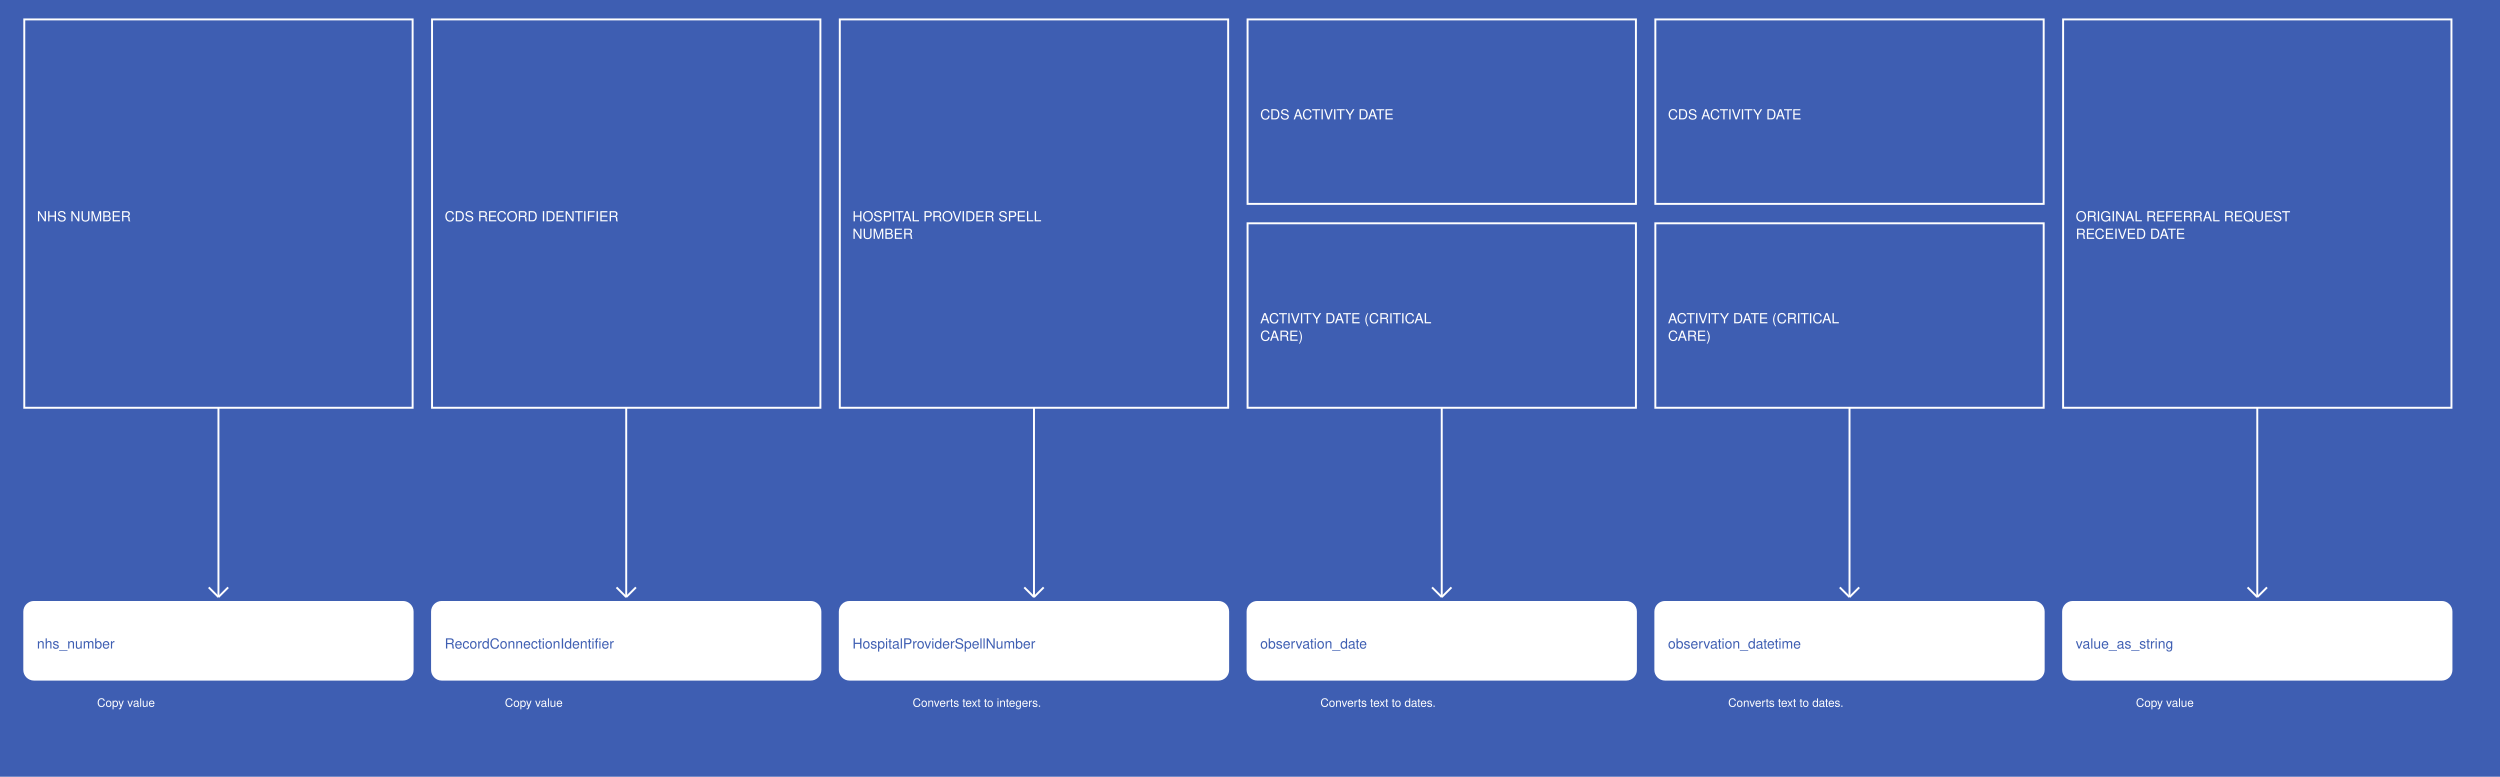
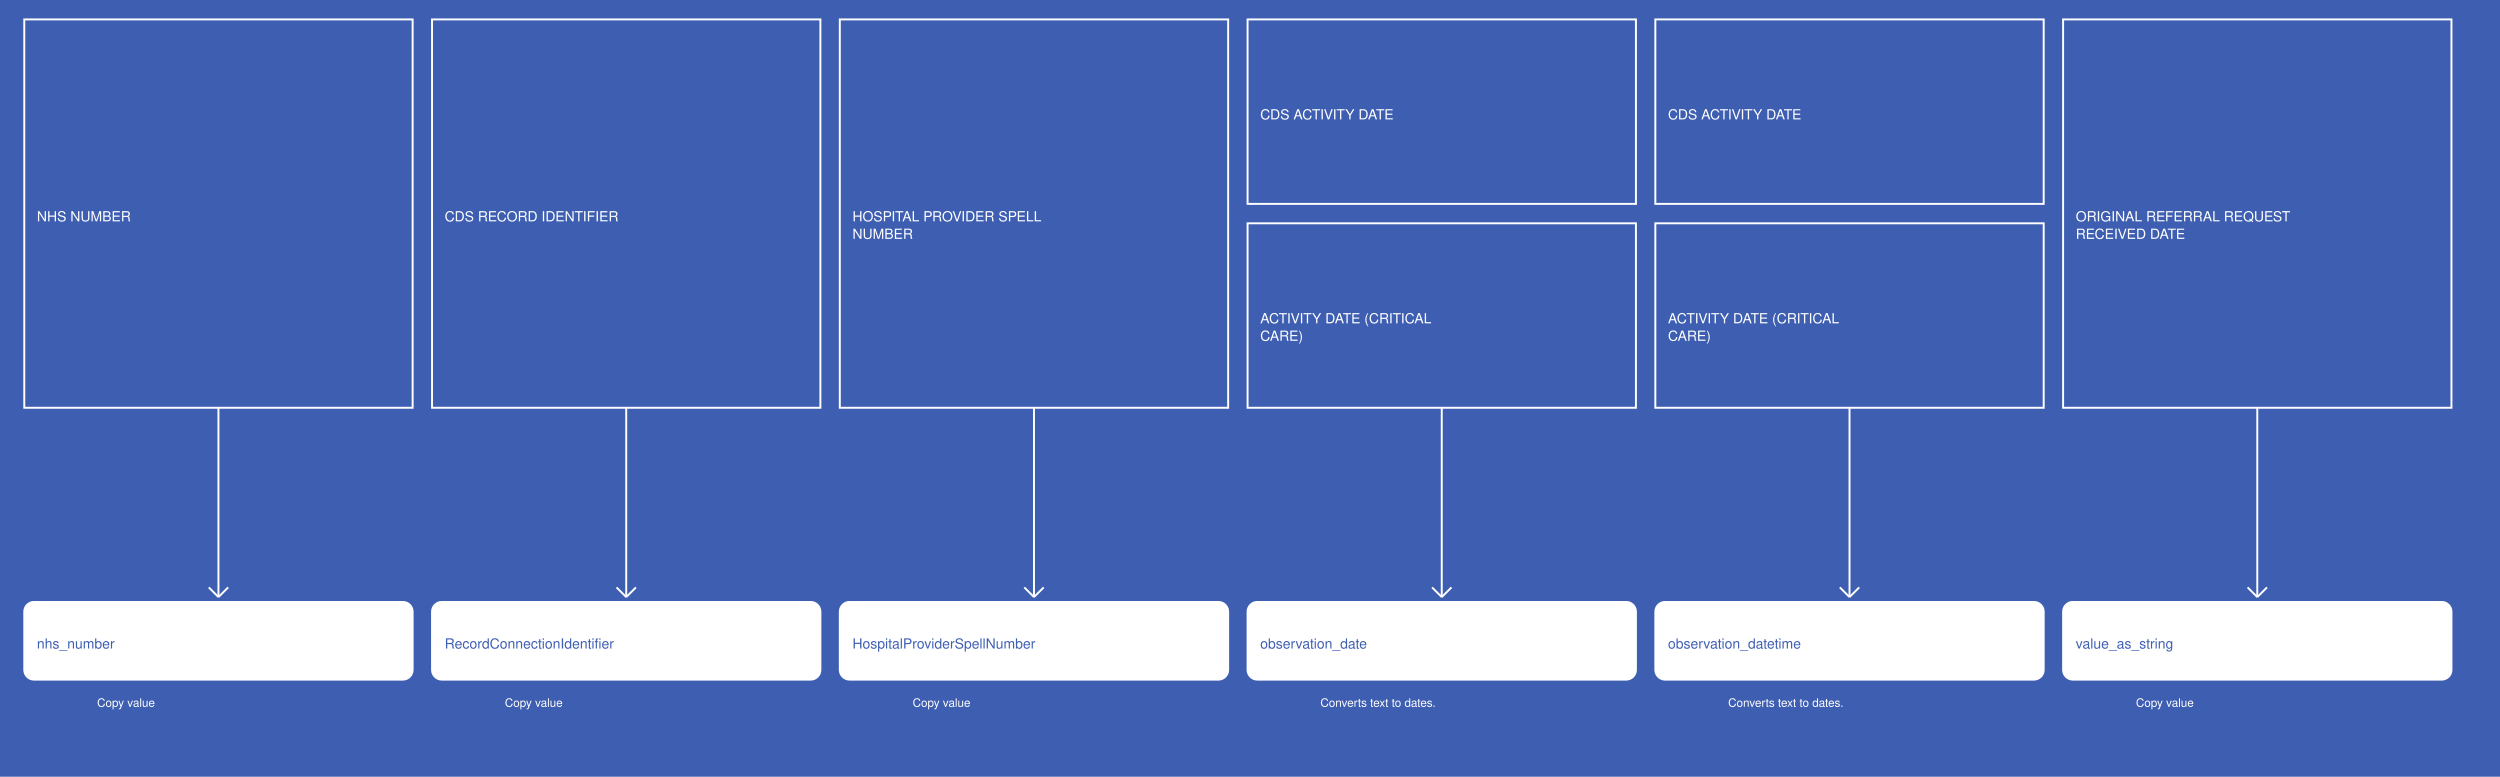
<svg xmlns="http://www.w3.org/2000/svg" width="2575" height="800">
  <rect width="100%" height="100%" fill="#3E5EB2" />
  <g>
    <rect x="25" y="20" width="400" height="400" fill="#3E5EB2" stroke="white" stroke-width="2" />
    <text x="38" y="228" fill="white" font-family="Helvetica" font-size="1.2em" text-anchor="start">NHS NUMBER</text>
  </g>
  <g>
    <line x1="225" y1="420" x2="225" y2="615" stroke="white" stroke-width="2" />
    <line x1="215" y1="605" x2="225" y2="615" stroke="white" stroke-width="2" />
    <line x1="235" y1="605" x2="225" y2="615" stroke="white" stroke-width="2" />
    <text x="100" y="728" fill="white" font-size="1em" font-family="Helvetica">Copy value</text>
  </g>
  <g>
    <rect x="25" y="620" width="400" height="80" fill="white" stroke="white" stroke-width="2" rx="10" />
    <text x="38" y="668" fill="#3E5EB2" font-family="Helvetica" font-size="1.2em" text-anchor="start">nhs_number</text>
  </g>
  <g>
    <rect x="445" y="20" width="400" height="400" fill="#3E5EB2" stroke="white" stroke-width="2" />
    <text x="458" y="228" fill="white" font-family="Helvetica" font-size="1.2em" text-anchor="start">CDS RECORD IDENTIFIER</text>
  </g>
  <g>
    <line x1="645" y1="420" x2="645" y2="615" stroke="white" stroke-width="2" />
    <line x1="635" y1="605" x2="645" y2="615" stroke="white" stroke-width="2" />
    <line x1="655" y1="605" x2="645" y2="615" stroke="white" stroke-width="2" />
    <text x="520" y="728" fill="white" font-size="1em" font-family="Helvetica">Copy value</text>
  </g>
  <g>
    <rect x="445" y="620" width="400" height="80" fill="white" stroke="white" stroke-width="2" rx="10" />
    <text x="458" y="668" fill="#3E5EB2" font-family="Helvetica" font-size="1.2em" text-anchor="start">RecordConnectionIdentifier</text>
  </g>
  <g>
    <rect x="865" y="20" width="400" height="400" fill="#3E5EB2" stroke="white" stroke-width="2" />
    <text x="878" y="228" fill="white" font-family="Helvetica" font-size="1.2em" text-anchor="start">HOSPITAL PROVIDER SPELL</text>
    <text x="878" y="246" fill="white" font-family="Helvetica" font-size="1.2em" text-anchor="start">NUMBER</text>
  </g>
  <g>
    <line x1="1065" y1="420" x2="1065" y2="615" stroke="white" stroke-width="2" />
    <line x1="1055" y1="605" x2="1065" y2="615" stroke="white" stroke-width="2" />
    <line x1="1075" y1="605" x2="1065" y2="615" stroke="white" stroke-width="2" />
-     <text x="940" y="728" fill="white" font-size="1em" font-family="Helvetica">Converts text to integers.</text>
+     <text x="940" y="728" fill="white" font-size="1em" font-family="Helvetica">Copy value</text>
  </g>
  <g>
    <rect x="865" y="620" width="400" height="80" fill="white" stroke="white" stroke-width="2" rx="10" />
    <text x="878" y="668" fill="#3E5EB2" font-family="Helvetica" font-size="1.2em" text-anchor="start">HospitalProviderSpellNumber</text>
  </g>
  <g>
    <rect x="1285" y="20" width="400" height="190" fill="#3E5EB2" stroke="white" stroke-width="2" />
    <text x="1298" y="123" fill="white" font-family="Helvetica" font-size="1.2em" text-anchor="start">CDS ACTIVITY DATE</text>
  </g>
  <g>
    <rect x="1285" y="230" width="400" height="190" fill="#3E5EB2" stroke="white" stroke-width="2" />
    <text x="1298" y="333" fill="white" font-family="Helvetica" font-size="1.2em" text-anchor="start">ACTIVITY DATE (CRITICAL</text>
    <text x="1298" y="351" fill="white" font-family="Helvetica" font-size="1.2em" text-anchor="start">CARE)</text>
  </g>
  <g>
    <line x1="1485" y1="420" x2="1485" y2="615" stroke="white" stroke-width="2" />
    <line x1="1475" y1="605" x2="1485" y2="615" stroke="white" stroke-width="2" />
    <line x1="1495" y1="605" x2="1485" y2="615" stroke="white" stroke-width="2" />
    <text x="1360" y="728" fill="white" font-size="1em" font-family="Helvetica">Converts text to dates.</text>
  </g>
  <g>
    <rect x="1285" y="620" width="400" height="80" fill="white" stroke="white" stroke-width="2" rx="10" />
    <text x="1298" y="668" fill="#3E5EB2" font-family="Helvetica" font-size="1.2em" text-anchor="start">observation_date</text>
  </g>
  <g>
    <rect x="1705" y="20" width="400" height="190" fill="#3E5EB2" stroke="white" stroke-width="2" />
    <text x="1718" y="123" fill="white" font-family="Helvetica" font-size="1.2em" text-anchor="start">CDS ACTIVITY DATE</text>
  </g>
  <g>
    <rect x="1705" y="230" width="400" height="190" fill="#3E5EB2" stroke="white" stroke-width="2" />
    <text x="1718" y="333" fill="white" font-family="Helvetica" font-size="1.2em" text-anchor="start">ACTIVITY DATE (CRITICAL</text>
    <text x="1718" y="351" fill="white" font-family="Helvetica" font-size="1.2em" text-anchor="start">CARE)</text>
  </g>
  <g>
    <line x1="1905" y1="420" x2="1905" y2="615" stroke="white" stroke-width="2" />
    <line x1="1895" y1="605" x2="1905" y2="615" stroke="white" stroke-width="2" />
    <line x1="1915" y1="605" x2="1905" y2="615" stroke="white" stroke-width="2" />
    <text x="1780" y="728" fill="white" font-size="1em" font-family="Helvetica">Converts text to dates.</text>
  </g>
  <g>
    <rect x="1705" y="620" width="400" height="80" fill="white" stroke="white" stroke-width="2" rx="10" />
    <text x="1718" y="668" fill="#3E5EB2" font-family="Helvetica" font-size="1.2em" text-anchor="start">observation_datetime</text>
  </g>
  <g>
    <rect x="2125" y="20" width="400" height="400" fill="#3E5EB2" stroke="white" stroke-width="2" />
    <text x="2138" y="228" fill="white" font-family="Helvetica" font-size="1.2em" text-anchor="start">ORIGINAL REFERRAL REQUEST</text>
    <text x="2138" y="246" fill="white" font-family="Helvetica" font-size="1.2em" text-anchor="start">RECEIVED DATE</text>
  </g>
  <g>
    <line x1="2325" y1="420" x2="2325" y2="615" stroke="white" stroke-width="2" />
    <line x1="2315" y1="605" x2="2325" y2="615" stroke="white" stroke-width="2" />
    <line x1="2335" y1="605" x2="2325" y2="615" stroke="white" stroke-width="2" />
    <text x="2200" y="728" fill="white" font-size="1em" font-family="Helvetica">Copy value</text>
  </g>
  <g>
    <rect x="2125" y="620" width="400" height="80" fill="white" stroke="white" stroke-width="2" rx="10" />
    <text x="2138" y="668" fill="#3E5EB2" font-family="Helvetica" font-size="1.2em" text-anchor="start">value_as_string</text>
  </g>
</svg>
